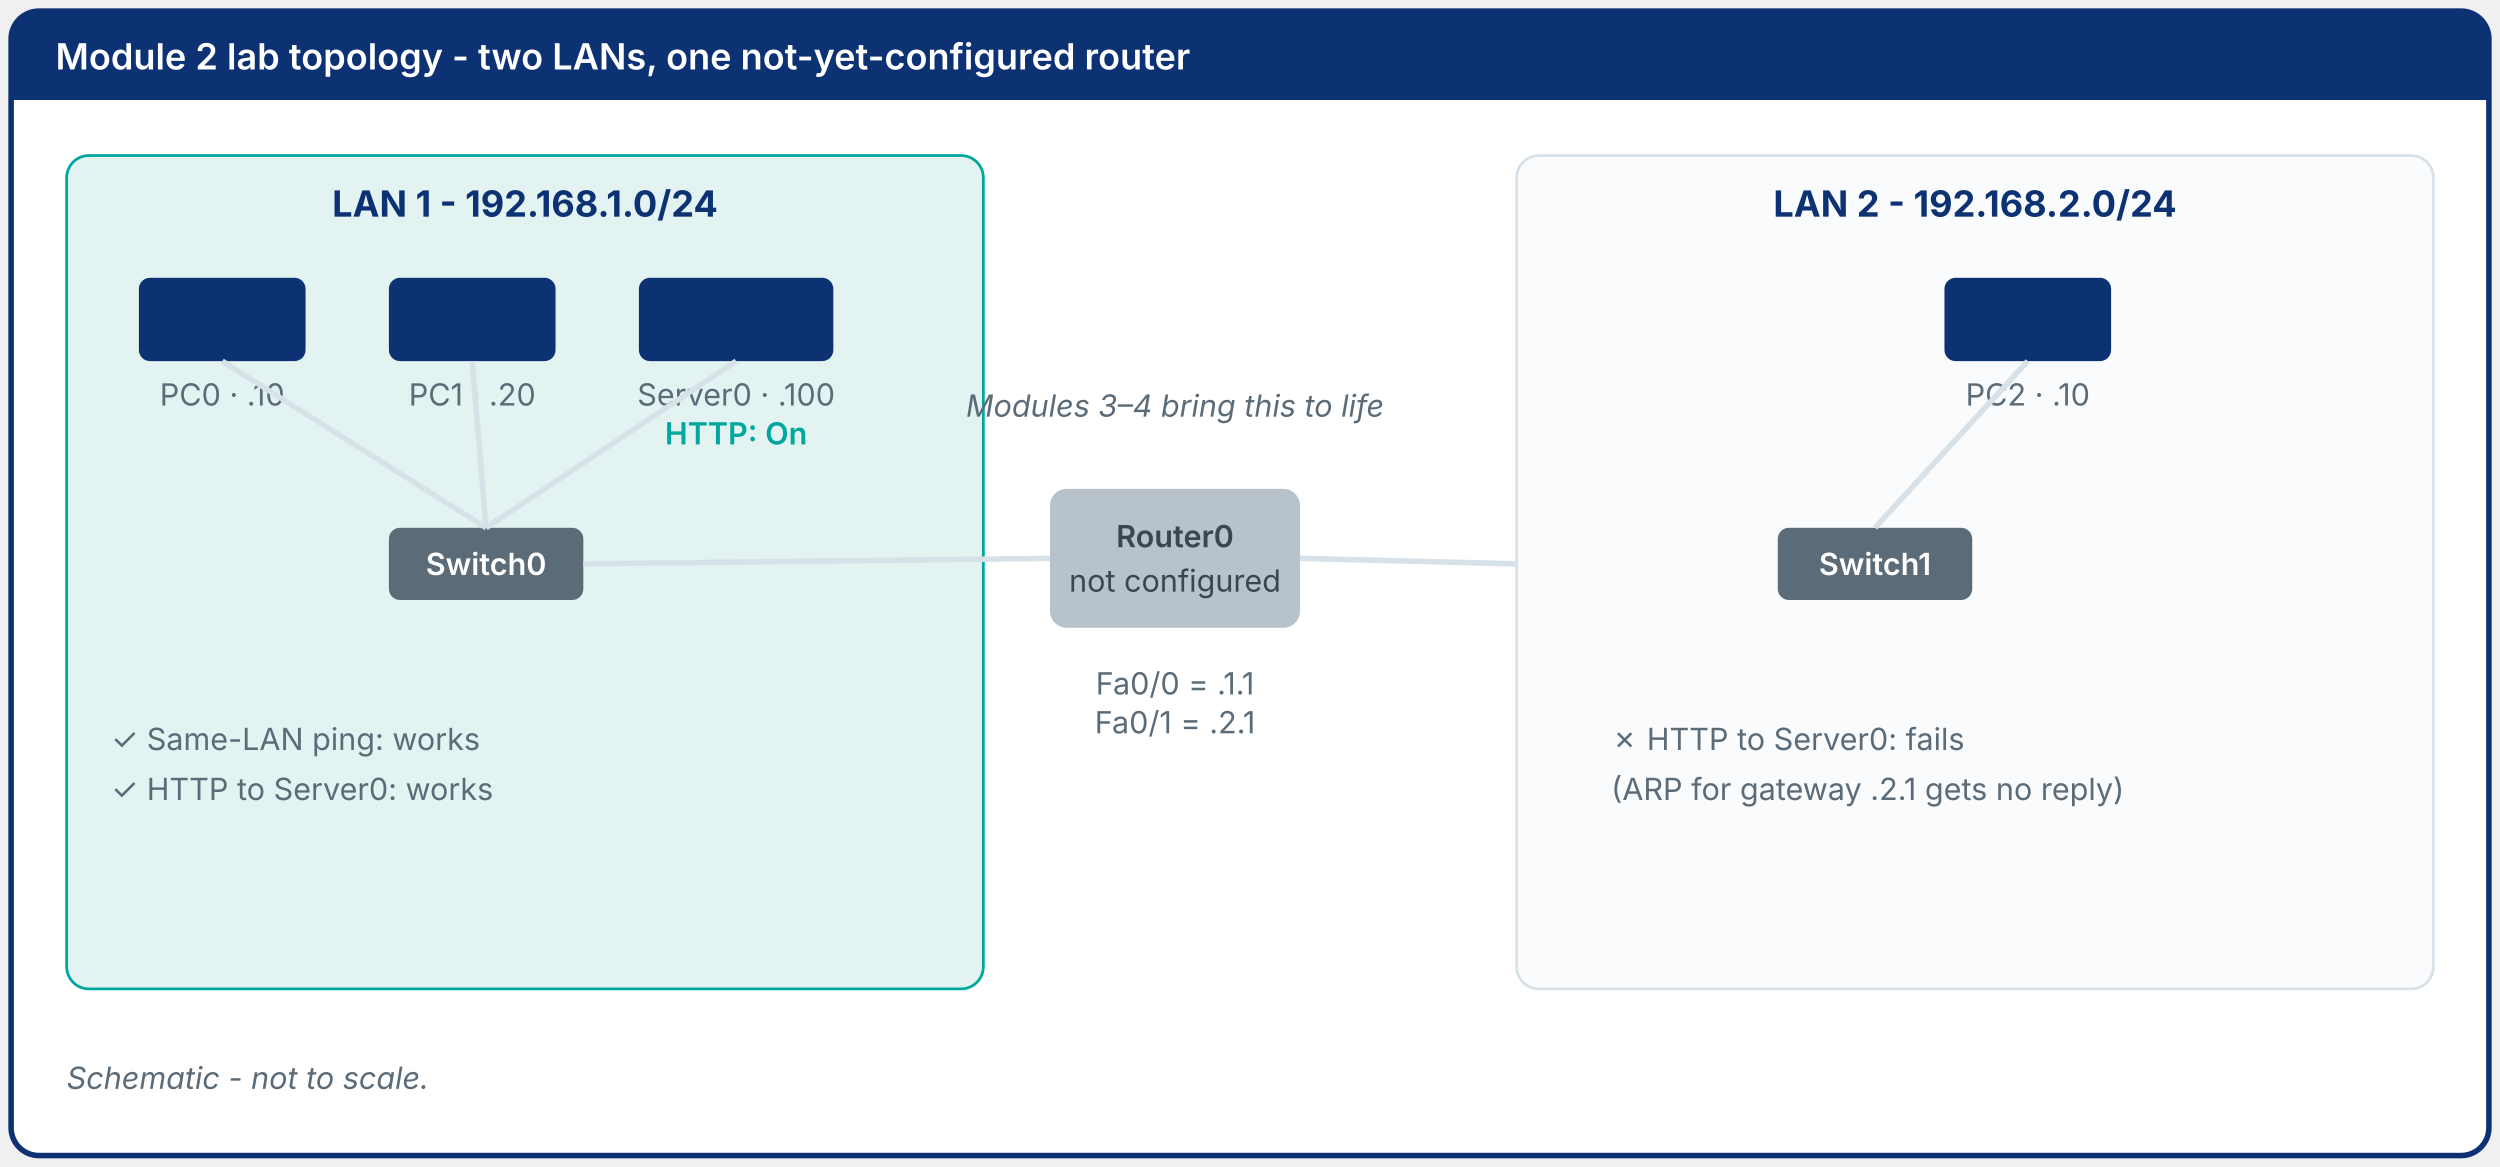
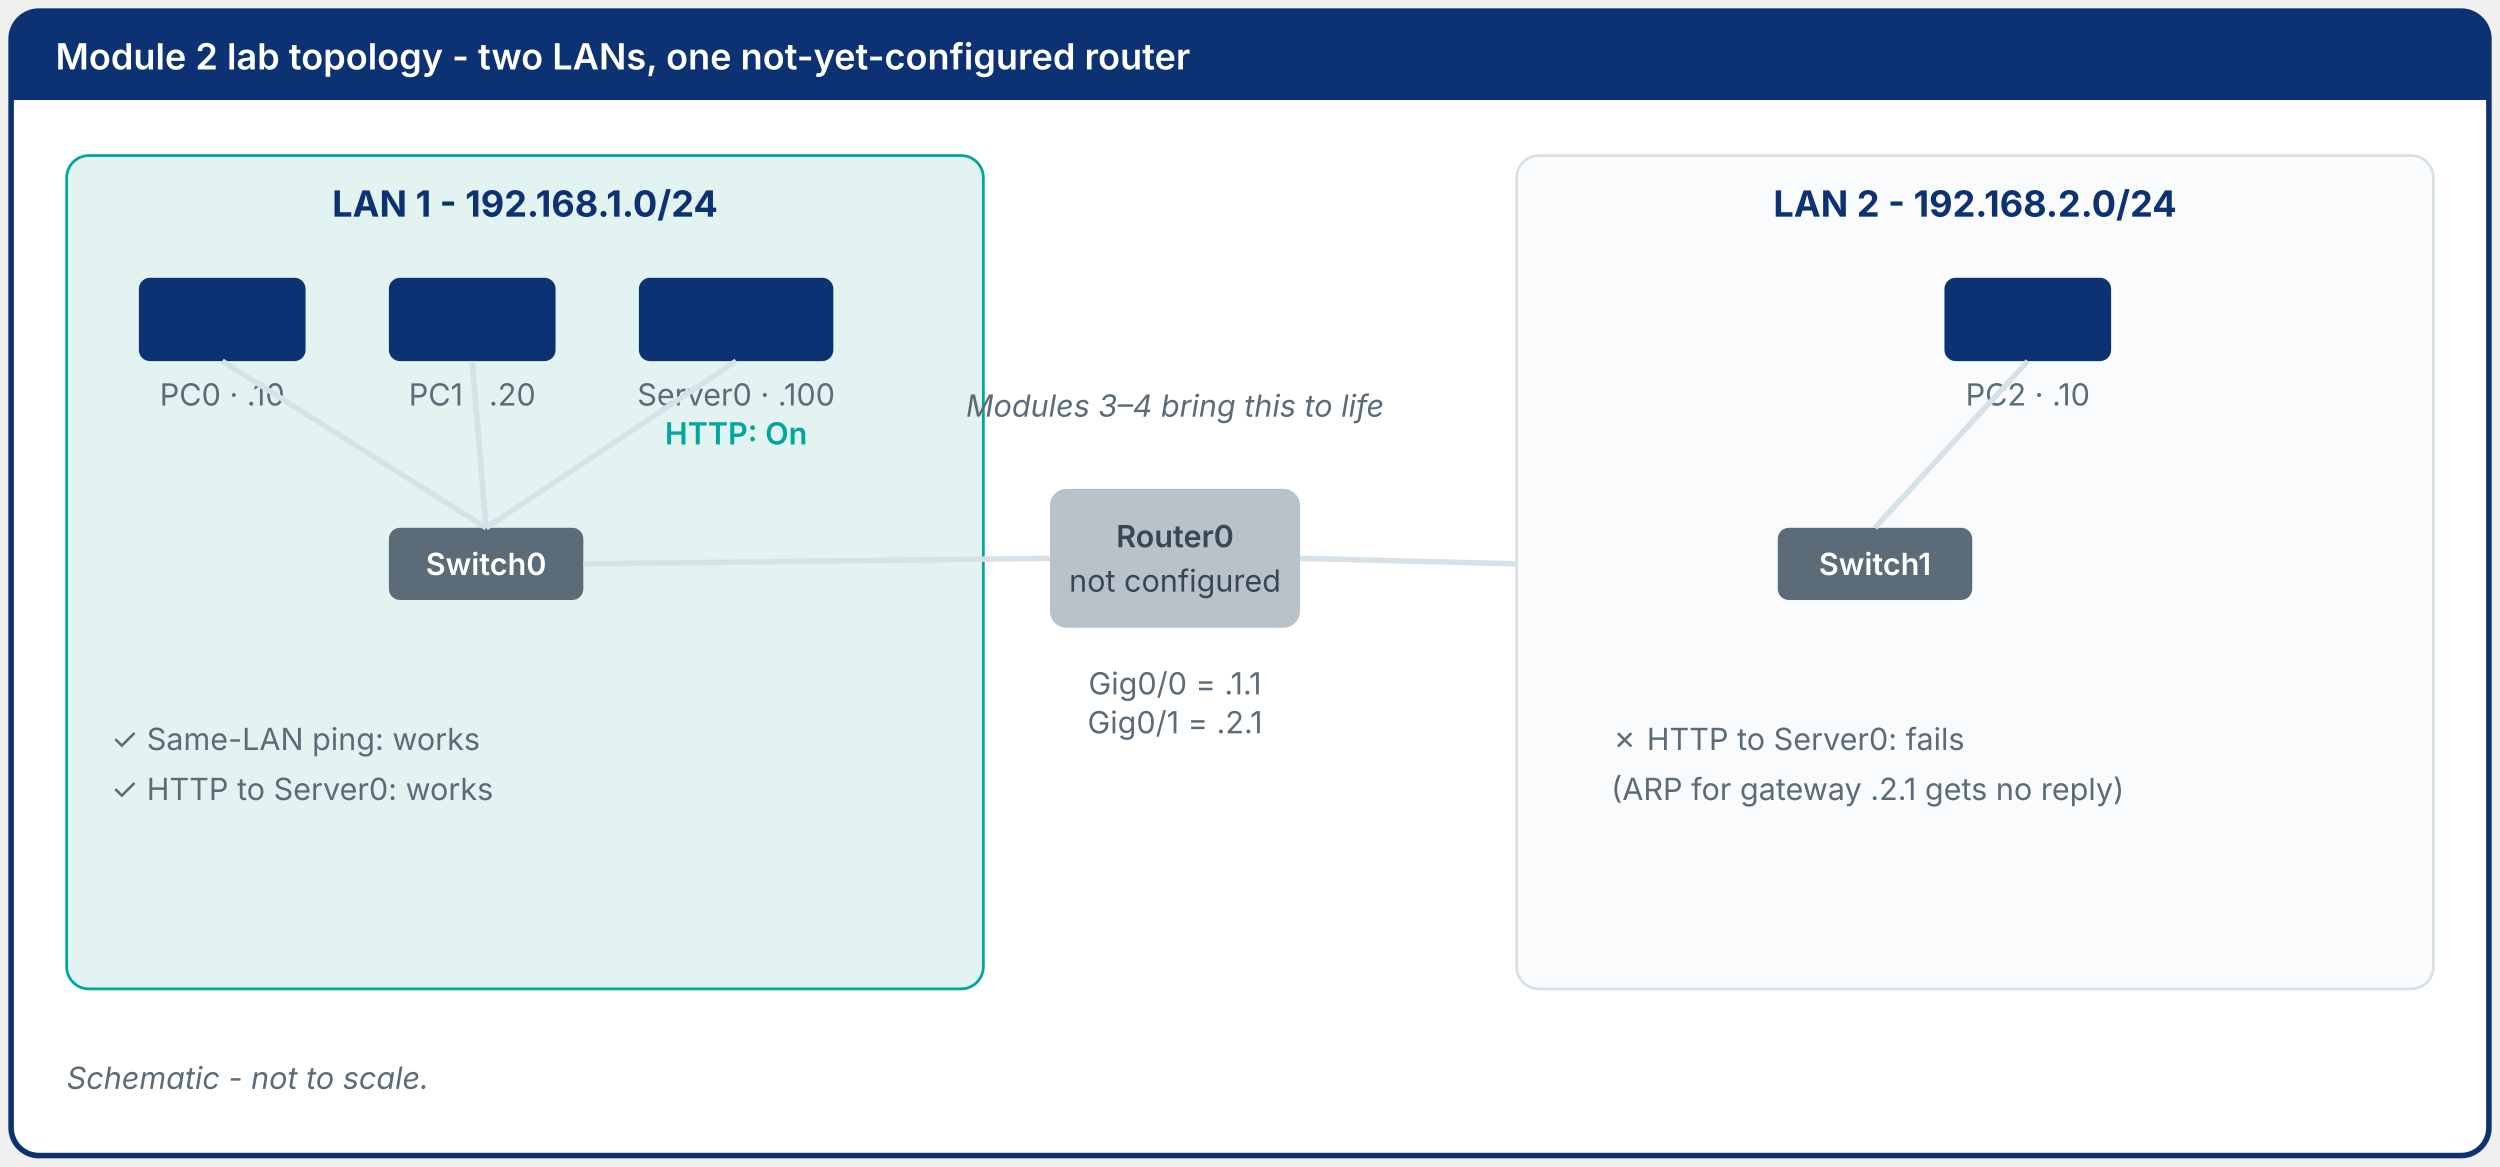
<svg xmlns="http://www.w3.org/2000/svg" viewBox="0 0 900 420" role="img" aria-labelledby="topo-title">
  <style>
  .lbl { font-family: system-ui, -apple-system, sans-serif; fill: #1A1A1A; font-size: 13px; }
  .lbl-sm { font-family: system-ui, -apple-system, sans-serif; fill: #5B6B78; font-size: 11px; }
  .lbl-w { font-family: system-ui, -apple-system, sans-serif; fill: #ffffff; font-size: 11px; font-weight: 600; }
  .lbl-title { font-family: system-ui, -apple-system, sans-serif; fill: #fff; font-size: 13px; font-weight: 600; }
  .dev { fill: #0C3274; }
</style>
  <rect x="4" y="4" width="892" height="412" rx="10" fill="#ffffff" stroke="#0C3274" stroke-width="2" />
  <rect x="4" y="4" width="892" height="32" rx="10" fill="#0C3274" />
  <rect x="4" y="20" width="892" height="16" fill="#0C3274" />
  <text x="20" y="25" class="lbl-title">Module 2 lab topology - two LANs, one not-yet-configured router</text>
  <rect x="24" y="56" width="330" height="300" rx="8" fill="#E3F3F1" stroke="#00A79E" />
  <text x="189" y="78" text-anchor="middle" class="lbl" style="font-weight:700;fill:#0C3274;">LAN 1 - 192.168.1.0/24</text>
  <rect x="50" y="100" width="60" height="30" rx="4" class="dev" />
  <text x="80" y="146" text-anchor="middle" class="lbl-sm">PC0 · .10</text>
  <rect x="140" y="100" width="60" height="30" rx="4" class="dev" />
  <text x="170" y="146" text-anchor="middle" class="lbl-sm">PC1 · .20</text>
  <rect x="230" y="100" width="70" height="30" rx="4" class="dev" />
  <text x="265" y="146" text-anchor="middle" class="lbl-sm">Server0 · .100</text>
  <text x="265" y="160" text-anchor="middle" class="lbl-sm" style="fill:#00A79E;font-weight:600;">HTTP: On</text>
  <rect x="140" y="190" width="70" height="26" rx="4" fill="#5B6B78" />
  <text x="175" y="207" text-anchor="middle" class="lbl-w">Switch0</text>
  <line x1="80" y1="130" x2="175" y2="190" stroke="#D7E1E8" stroke-width="2" />
  <line x1="170" y1="130" x2="175" y2="190" stroke="#D7E1E8" stroke-width="2" />
  <line x1="265" y1="130" x2="175" y2="190" stroke="#D7E1E8" stroke-width="2" />
  <text x="40" y="270" class="lbl-sm">✓ Same-LAN ping: works</text>
  <text x="40" y="288" class="lbl-sm">✓ HTTP to Server0: works</text>
  <rect x="378" y="176" width="90" height="50" rx="6" fill="#B7C2CB" />
  <text x="423" y="197" text-anchor="middle" class="lbl-w" style="fill:#3A4650;">Router0</text>
  <text x="423" y="213" text-anchor="middle" class="lbl-sm" style="fill:#3A4650;">not configured</text>
-   <text x="423" y="250" text-anchor="middle" class="lbl-sm">Fa0/0 = .1.1</text>
-   <text x="423" y="264" text-anchor="middle" class="lbl-sm">Fa0/1 = .2.1</text>
+   <text x="423" y="250" text-anchor="middle" class="lbl-sm">Gig0/0 = .1.1</text>
+   <text x="423" y="264" text-anchor="middle" class="lbl-sm">Gig0/1 = .2.1</text>
  <text x="423" y="150" text-anchor="middle" class="lbl-sm" style="font-style:italic;">Modules 3–4 bring this to life</text>
  <line x1="210" y1="203" x2="378" y2="201" stroke="#D7E1E8" stroke-width="2" />
  <line x1="468" y1="201" x2="546" y2="203" stroke="#D7E1E8" stroke-width="2" />
  <rect x="546" y="56" width="330" height="300" rx="8" fill="#FAFBFC" stroke="#D7E1E8" />
  <text x="711" y="78" text-anchor="middle" class="lbl" style="font-weight:700;fill:#0C3274;">LAN 2 - 192.168.2.0/24</text>
  <rect x="640" y="190" width="70" height="26" rx="4" fill="#5B6B78" />
  <text x="675" y="207" text-anchor="middle" class="lbl-w">Switch1</text>
  <rect x="700" y="100" width="60" height="30" rx="4" class="dev" />
  <text x="730" y="146" text-anchor="middle" class="lbl-sm">PC2 · .10</text>
  <line x1="730" y1="130" x2="675" y2="190" stroke="#D7E1E8" stroke-width="2" />
  <text x="580" y="270" class="lbl-sm">✗ HTTP to Server0: fails</text>
  <text x="580" y="288" class="lbl-sm">(ARP for gateway .2.1 gets no reply)</text>
  <text x="24" y="392" class="lbl-sm" style="font-style:italic;">Schematic - not to scale.</text>
</svg>
